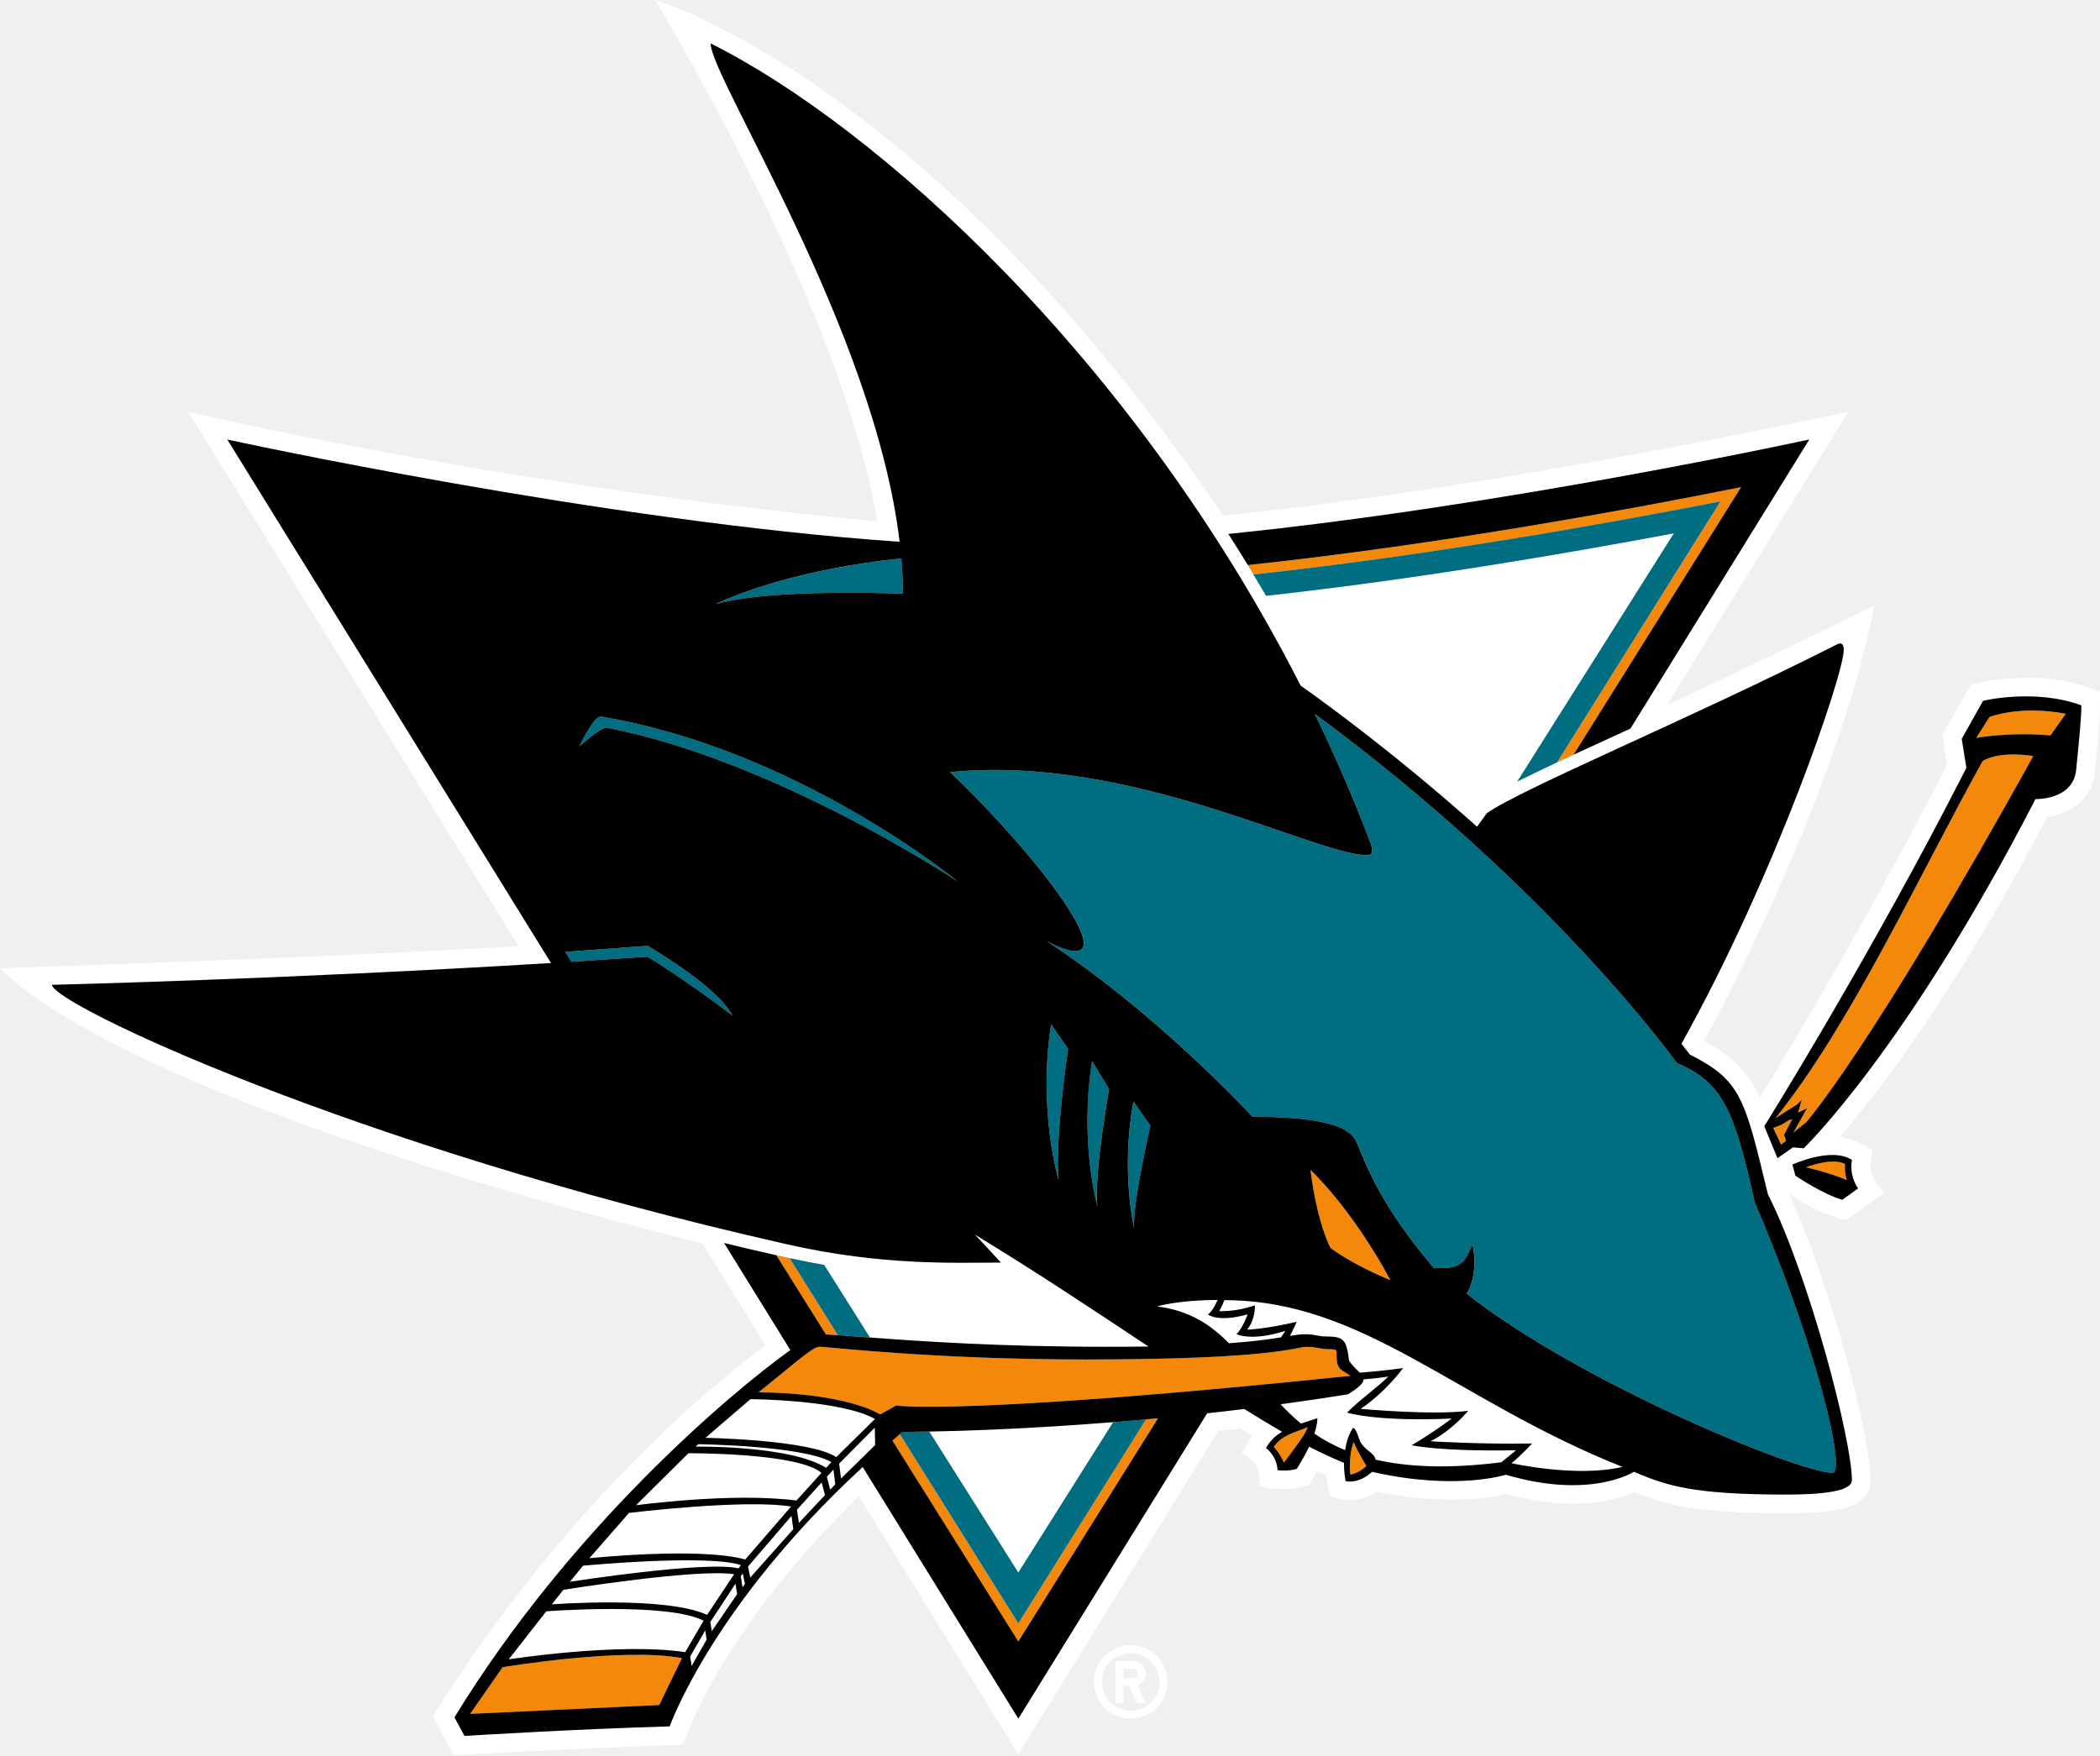
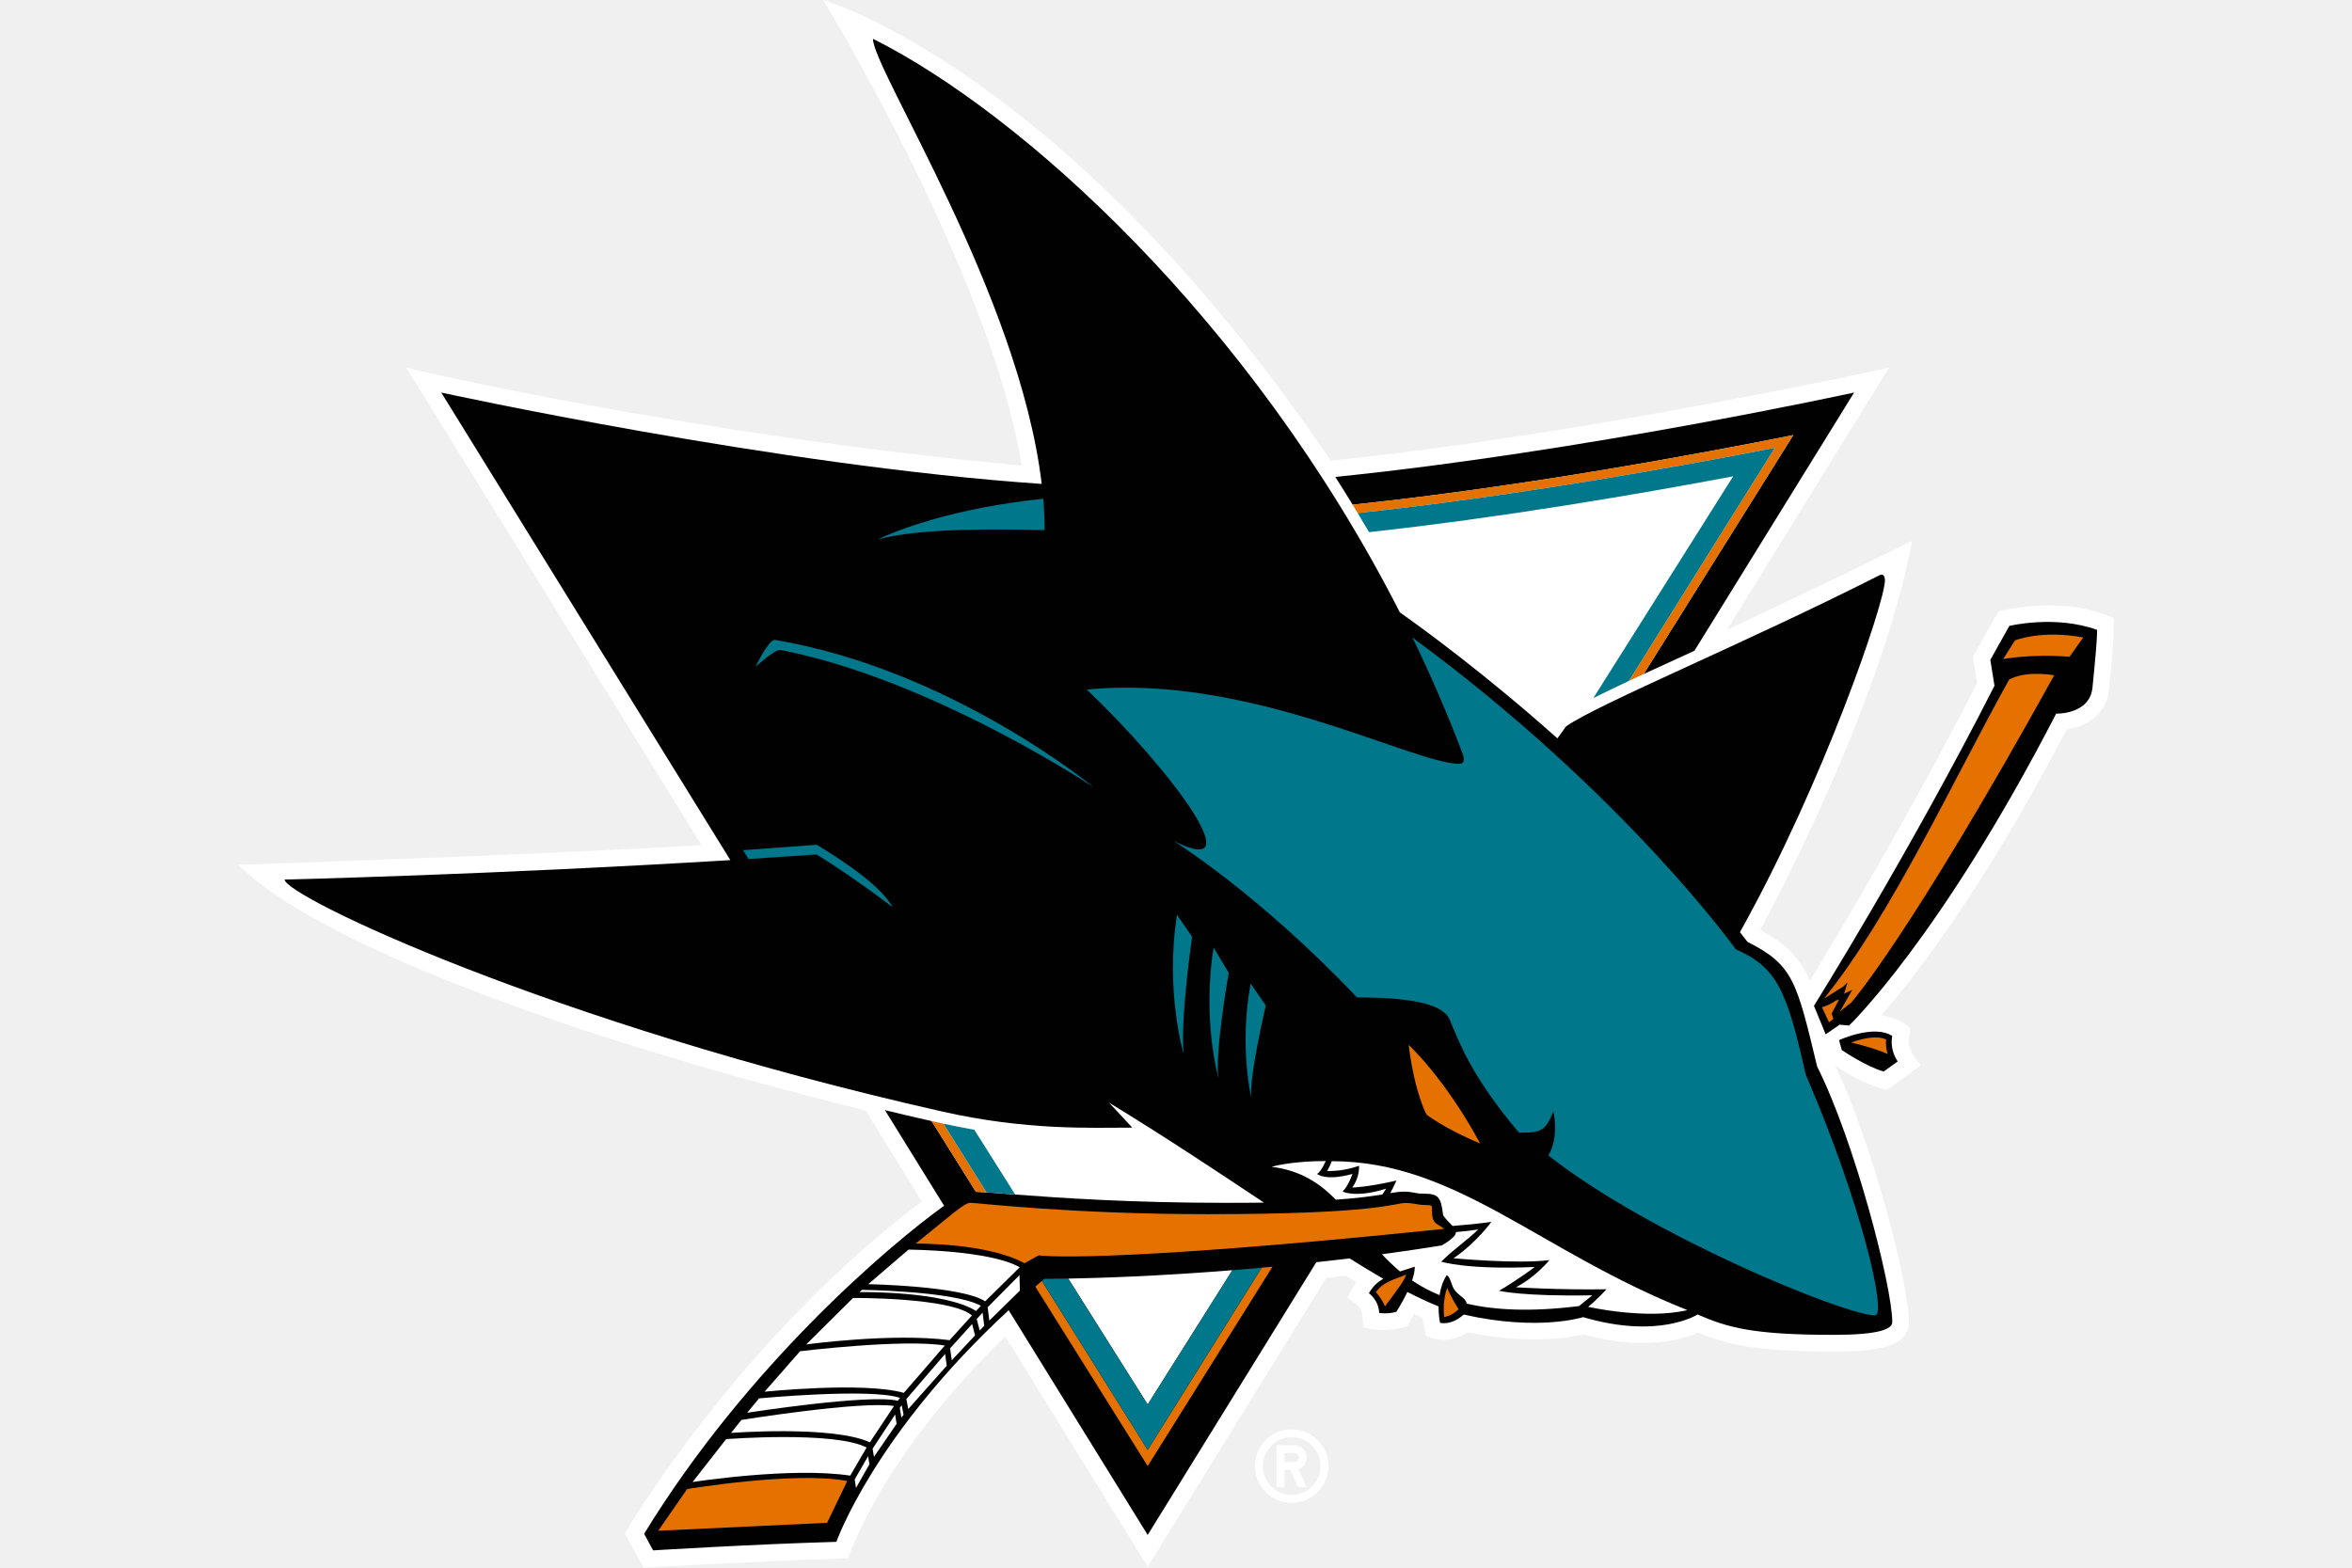
- <svg xmlns="http://www.w3.org/2000/svg" version="1.1" id="Layer_1" x="0px" y="0px" viewBox="0 0 45.928 38.398" style="enable-background:new 0 0 45.928 38.398;" xml:space="preserve">
-   <style type="text/css">
- 	.st0{fill:#231F20;}
- 	.st1{fill:#FFFFFF;}
- 	.st2{fill:#E4E5E6;}
- 	.st3{fill:url(#SVGID_1_);}
- 	.st4{fill:url(#SVGID_2_);}
- 	.st5{fill:url(#SVGID_3_);}
- 	.st6{fill:url(#SVGID_4_);}
- 	.st7{fill:url(#SVGID_5_);}
- 	.st8{fill:url(#SVGID_6_);}
- 	.st9{fill:url(#SVGID_7_);}
- 	.st10{fill:url(#SVGID_8_);}
- 	.st11{fill:#E5E6E6;}
- 	.st12{fill:#959CA1;}
- 	.st13{fill:#003E7E;}
- 	.st14{fill:#E4E5E5;}
- 	.st15{fill:#91989D;}
- 	.st16{fill:#C20828;}
- 	.st17{display:none;fill:#231F20;}
- 	.st18{display:none;}
- 	.st19{fill:#AFB4B8;}
- 	.st20{fill:#B29453;}
- 	.st21{fill:#F47829;}
- 	.st22{fill:#EFE3C6;}
- 	.st23{fill:#98012E;}
- 	.st24{fill:#FDB541;}
- 	.st25{fill:#E2001C;}
- 	.st26{display:inline;}
- 	.st27{fill:none;}
- 	.st28{fill:#F5BD47;}
- 	.st29{fill:#CF0A2C;}
- 	.st30{fill:#EB6E1F;}
- 	.st31{fill:#AEB3B8;}
- 	.st32{fill:#F3880B;}
- 	.st33{fill:#006D80;}
- 	.st34{fill:#ABADB0;}
- 	.st35{fill:#00397A;}
- 	.st36{fill:#002751;}
- 	.st37{fill:#FFDE00;}
- 	.st38{fill:#E8A713;}
- 	.st39{fill:#F58426;}
- 	.st40{fill:#E51937;}
- 	.st41{fill:#008752;}
- 	.st42{fill:#19388A;}
- 	.st43{fill:#ABB1B5;}
- 	.st44{fill:#00488C;}
- 	.st45{fill:#7C0027;}
- 	.st46{fill:#00704A;}
- 	.st47{fill:#A7A9AC;}
- 	.st48{fill:#EEE2C4;}
- 	.st49{fill:#EFB006;}
- 	.st50{fill:#004928;}
- 	.st51{fill:#FDBA31;}
- 	.st52{fill:#002D62;}
- 	.st53{fill:#FDB31B;}
- 	.st54{fill:#003F90;}
- 	.st55{fill:#001651;}
- 	.st56{fill:#8D8D8E;}
- 	.st57{fill:#7A2F3E;}
- 	.st58{fill:#555559;}
- 	.st59{fill:#A81E2D;}
- 	.st60{fill:#FDB41F;}
- 	.st61{fill:#B2B7BB;}
- 	.st62{fill:#E41937;}
- 	.st63{fill:#E30526;}
- 	.st64{fill:#D5A00F;}
- 	.st65{fill:#00327C;}
- 	.st66{fill:#D29A00;}
- 	.st67{fill:#E30B2B;}
- 	.st68{fill:#003A7B;}
- 	.st69{fill:#A2A6AA;}
- 	.st70{fill:#CF202D;}
- 	.st71{fill:#E4102F;}
- 	.st72{fill:#0056A8;}
- 	.st73{fill:#004B97;}
- 	.st74{fill:#F26B25;}
- 	.st75{fill:#E5D7A6;}
- 	.st76{display:inline;fill:#FFFFFF;}
- 	.st77{fill:#E20021;}
- </style>
-   <rect id="dark_test" x="-49.827" y="-364.284" class="st17" width="83.833" height="551" />
-   <rect x="-9.203" y="-3.473" class="st18" width="64.7" height="45.07" />
-   <g id="Sharks_On_Dark">
-     <g>
-       <path class="st1" d="M43.102,14.975l-0.623,1.11l0.104,0.645c-1.651,3.233-3.451,6.233-4.096,7.288    c-0.25-0.567-0.579-0.901-1.217-1.243c0,0,2.929-5.314,3.72-9.529c-2.215,1.097-4.535,2.182-4.535,2.182l3.97-6.421    c0,0-7.633,1.67-13.671,2.272C20.244,1.691,14.325,0,14.325,0s4.1,6.712,4.86,11.405c-8.3-0.779-15.07-2.397-15.07-2.397    L11.342,20.7C7.114,20.95,0,21.181,0,21.181c1.812,1.814,7.646,4.112,15.361,6.019l1.379,2.228c-4.538,3.42-7.273,8.13-7.273,8.13    l0.458,0.84c0,0,2.253-0.135,5.015-0.233c0,0,0.751-2.428,3.843-5.432l3.489,5.642l4.374-7.074l0.476-0.055l0.265,0.159    c-0.072,0.072-0.121,0.212-0.225,0.378c0.362,0.247,0.373,0.288,0.39,0.727c0,0,0.484,0.17,1.081-0.026l0.165-0.3l0.203,0.092    c0.027,0.212,0.085,0.443,0.085,0.443c0.556,0.262,1.027-0.086,1.027-0.086c1.485,0.305,2.491,0.131,2.824,0.05    c1.469,0.405,2.421,0.131,2.814-0.04c0.677,0.28,1.375,0.461,3.315,0.461c0.894,0,1.848-0.055,1.848-0.722    c0-0.937-0.896-4.375-1.803-6.278c0,0,0.667,0.469,1.265,0.589l0.83-0.601c-0.377-0.443-0.306-0.573-0.254-0.917    c-0.297-0.251-0.711-0.309-0.711-0.309c0.811-0.932,2.508-3.106,4.535-6.998c0.426-0.065,0.972-0.315,1.039-0.987    c0.071-0.731,0.115-1.046,0.115-1.741C44.645,14.553,43.102,14.975,43.102,14.975z M39.57,9.615l-3.911,6.324    c-0.42,0.192-0.843,0.385-1.244,0.571c-0.122,0.058-0.242,0.113-0.359,0.168c-0.319,0.15-0.613,0.292-0.873,0.421l3.426-5.431    c-2.408,0.454-5.702,1.014-8.918,1.368c-0.092-0.157-0.184-0.313-0.277-0.467c-0.041-0.069-0.082-0.138-0.123-0.205    c-0.141-0.23-0.283-0.456-0.426-0.681C32.919,11.068,39.57,9.615,39.57,9.615z M40.503,32.382c0,0.182-0.357,0.313-1.438,0.313    c-1.993,0-2.601-0.183-3.329-0.499c0,0-0.945,0.615-2.801,0.065c0,0-1.095,0.354-2.924-0.063c-0.317,0.282-0.58,0.202-0.58,0.202    s-0.039-0.171-0.038-0.401c-0.239-0.095-0.493-0.215-0.763-0.354c-0.127,0.266-0.272,0.487-0.272,0.487    c-0.215,0.06-0.418,0.027-0.418,0.027c-0.017-0.321-0.254-0.484-0.254-0.484c0.092-0.162,0.21-0.27,0.353-0.355    c-0.264-0.151-0.54-0.319-0.826-0.499c-0.276,0.033-0.546,0.065-0.813,0.094l-4.129,6.68l-3.404-5.504    c-3.299,3.043-4.221,5.673-4.221,5.673c-2.055,0.058-4.488,0.209-4.488,0.209l-0.22-0.406c2.516-4.112,5.992-7.062,7.346-8.035    l-1.449-2.343c0.288,0.071,0.705,0.172,1.143,0.269c0.098,0.022,0.194,0.043,0.291,0.064c0.264,0.056,0.522,0.108,0.755,0.148    l1.001,1.587c1.102,0.083,2.844,0.203,5.15,0.203c0.342,0,0.655-0.001,0.942-0.005c-1.141-0.759-2.409-1.604-3.798-2.451    c0.189,0.199,0.379,0.405,0.57,0.614c-1.02,0-2.58,0.075-4.678-0.4c-9.584-2.168-16.076-5.272-16.076-5.676    c0,0,5.101-0.12,10.915-0.477L4.971,9.615c0,0,8.221,1.796,14.704,2.238C19.126,7.217,15.542,1.701,15.542,0.95    c3.621,1.81,9.241,6.862,12.904,14.049c0.585,0.411,2.096,1.515,3.858,3.085l0.213-0.295c0.797-0.556,4.394-2.038,7.671-3.699    c0.078-0.04,0.136-0.002,0.136,0.126c0,0.526-1.491,4.927-3.55,8.616l0.184,0.237c1.119,0.565,1.2,0.949,1.706,3.053    C39.583,27.954,40.503,31.513,40.503,32.382z M40.502,25.373c-0.063,0.371,0.135,0.624,0.135,0.624l-0.344,0.248    c-0.43-0.12-1.026-0.527-1.026-0.527L39.2,25.476C39.2,25.476,40.053,25.083,40.502,25.373z M45.52,15.428    c0,0.27-0.046,0.738-0.114,1.413c-0.066,0.664-0.889,0.638-0.889,0.638c-2.84,5.507-5.07,7.639-5.07,7.639l-0.234-0.02    l-0.339,0.236l-0.288-0.699c0,0,2.328-3.725,4.42-7.839l-0.102-0.636l0.467-0.831C43.371,15.331,44.497,15.056,45.52,15.428z" />
-       <path class="st1" d="M22.271,34.401l2.074-3.29c-1.827,0.147-3.266,0.192-4.021,0.206L22.271,34.401z" />
-       <path class="st1" d="M28.111,29.114c-0.747,0.239-1.068,0.071-1.068,0.071c0.146-0.146,0.242-0.432,0.242-0.432    c-0.662,0.184-0.867,0.001-0.867,0.001c0.105-0.064,0.212-0.316,0.212-0.316c-0.857,0-1.327,0.141-1.327,0.141    c0.712,0.089,1.179,0.402,1.574,0.806c0.56-0.04,0.901-0.09,1.141-0.129L28.111,29.114z" />
-       <path class="st1" d="M30.875,31.616c0.506-0.299,0.875-0.583,0.875-0.583c-1.664,0.073-2.29-0.13-2.29-0.13    c0.298-0.297,0.669-0.553,0.904-0.789c-0.179,0.028-0.364,0.048-0.543,0.063c-0.003,0.081-0.092,0.173-0.344,0.327    c-0.499,0.078-0.989,0.152-1.47,0.217c0.136,0.145,0.282,0.287,0.444,0.421c0.112-0.036,0.233-0.073,0.361-0.116    c0,0.101-0.027,0.219-0.067,0.337c0.198,0.134,0.42,0.257,0.673,0.36c0.025-0.163,0.075-0.333,0.172-0.487    c0.086,0.024,0.132,0.27,0.178,0.337c0.124,0.18,0.284,0.21,0.316,0.359c0.698,0.161,1.582,0.205,2.75,0.058l0.323-0.263    C31.449,31.757,30.875,31.616,30.875,31.616z" />
-       <path class="st1" d="M26.665,28.681c0,0,0.362,0.022,0.78-0.127c0,0,0.023,0.282-0.167,0.532c0,0,0.355-0.003,1.083-0.171    c0,0-0.063,0.146-0.15,0.308c0.132-0.022,0.23-0.036,0.336-0.036c0.235,0,0.262,0.049,0.467,0.049c0.387,0,0.435,0.08,0.492,0.532    c0.079,0.115,0.168,0.193,0.233,0.26c0.286-0.022,0.616-0.053,0.948-0.101c0,0-0.369,0.513-0.927,0.892    c0,0,1.547,0.145,2.35,0.044c0,0-0.345,0.423-0.823,0.665c0,0,1.07,0.068,2.22,0.049c0,0-0.226,0.25-0.45,0.431    c0,0,1.419,0.32,2.43,0.08c-3.648-1.451-5.656-3.648-8.709-3.648C26.732,28.57,26.665,28.681,26.665,28.681z" />
-       <path class="st1" d="M11.947,35.249L11.126,36.3c0,0,2.413-0.376,3.859-0.157l0.402-0.689    C14.598,35.046,11.947,35.249,11.947,35.249z" />
-       <path class="st1" d="M12.322,34.778l-0.254,0.319c0,0,2.491-0.189,3.399,0.231l0.591-0.889    C15.252,34.308,12.322,34.778,12.322,34.778z" />
-       <path class="st1" d="M12.752,34.251l-0.289,0.352c0,0,2.983-0.465,3.688-0.293l0.053-0.072    C15.465,33.994,12.752,34.251,12.752,34.251z" />
-       <path class="st1" d="M13.757,33.096l-0.868,0.992c0,0,2.416-0.251,3.41,0.028l1.002-1.159    C16.284,32.789,13.757,33.096,13.757,33.096z" />
-       <path class="st1" d="M15.055,31.791l-1.147,1.138c0,0,2.115-0.287,3.51-0.104l0.548-0.606    C17.445,31.774,15.055,31.791,15.055,31.791z" />
-       <path class="st1" d="M15.273,31.593l-0.06,0.054c0,0,2.063-0.034,2.855,0.463l0.117-0.125    C17.546,31.621,15.273,31.593,15.273,31.593z" />
-       <path class="st1" d="M16.413,30.607l-0.985,0.846c0,0,2.297,0.042,2.861,0.421l0.847-0.834    C18.393,30.617,16.413,30.607,16.413,30.607z" />
-       <polygon class="st1" points="15.095,36.236 15.126,36.444 15.455,35.866 15.423,35.666   " />
-       <polygon class="st1" points="15.535,35.483 15.567,35.683 16.121,34.874 16.084,34.646   " />
-       <polygon class="st1" points="16.201,34.483 16.239,34.722 16.292,34.653 16.246,34.419   " />
-       <polygon class="st1" points="16.359,34.269 16.408,34.511 17.35,33.452 17.31,33.163   " />
-       <polygon class="st1" points="17.432,33.025 17.472,33.316 18.042,32.708 17.971,32.429   " />
-       <polygon class="st1" points="18.084,32.306 18.156,32.588 18.267,32.473 18.227,32.15   " />
-       <polygon class="st1" points="18.352,32.019 18.393,32.346 19.14,31.611 19.131,31.232   " />
-       <path class="st1" d="M25.532,36.793c0-0.444-0.36-0.804-0.803-0.804c-0.444,0-0.804,0.36-0.804,0.804    c0,0.444,0.36,0.803,0.804,0.803C25.172,37.596,25.532,37.238,25.532,36.793z M24.097,36.793c0-0.349,0.283-0.632,0.632-0.632    c0.347,0,0.631,0.282,0.631,0.632c0,0.349-0.283,0.631-0.631,0.631C24.38,37.424,24.097,37.142,24.097,36.793z" />
-       <path class="st1" d="M25.059,37.253l-0.182-0.389c0.106-0.038,0.182-0.139,0.182-0.256c0-0.151-0.122-0.273-0.273-0.273h-0.387    v0.919h0.172V36.88h0.124l0.173,0.373H25.059z M24.786,36.707h-0.215v-0.201h0.215c0.056,0,0.101,0.046,0.101,0.101    C24.887,36.663,24.843,36.707,24.786,36.707z" />
-     </g>
-     <g>
-       <path class="st32" d="M19.679,31.374c-0.056,0.047-0.107,0.094-0.162,0.141l2.753,4.394l3.056-4.884    c-0.09,0.009-0.176,0.017-0.265,0.026l-2.791,4.462L19.679,31.374z" />
-       <path class="st32" d="M37.628,10.969l-3.572,5.709c0.117-0.055,0.238-0.11,0.359-0.168l3.664-5.852    c-2.295,0.46-6.633,1.265-10.789,1.704c0.041,0.068,0.082,0.137,0.123,0.205C31.326,12.146,35.369,11.411,37.628,10.969z" />
-       <path class="st32" d="M18.324,29.207l-1.054-1.684c-0.097-0.021-0.193-0.041-0.291-0.064l1.084,1.732    C18.14,29.195,18.226,29.2,18.324,29.207z" />
-       <path class="st32" d="M28.08,31.997c0.282-0.381,0.473-0.624,0.52-0.776c-0.249,0.107-0.569,0.168-0.742,0.432    C27.858,31.652,27.986,31.776,28.08,31.997z" />
-       <path class="st32" d="M29.532,32.258c0,0,0.187-0.024,0.353-0.189c0,0-0.177-0.27-0.279-0.522    C29.48,31.863,29.532,32.258,29.532,32.258z" />
-       <path class="st32" d="M28.661,25.594c0.151,1.198,0.438,1.706,0.438,1.706s0.452,0.354,1.311,0.705    C29.542,26.399,28.661,25.594,28.661,25.594z" />
-       <path class="st32" d="M19.253,30.941l0.346-0.194c0,0,1.422,0.229,9.937-0.649c-0.204-0.148-0.304-0.118-0.304-0.457    c0-0.108,0.018-0.126-0.166-0.126c-0.187,0-0.265-0.05-0.484-0.05c-0.275,0-0.68,0.275-4.853,0.275    c-3.322,0-5.646-0.279-5.799-0.279c-0.153,0-0.452,0.284-1.341,0.999C16.589,30.46,18.338,30.437,19.253,30.941z" />
-       <path class="st32" d="M14.914,36.275c-1.28-0.244-3.922,0.198-3.922,0.198l-0.71,1.021l4.136-0.194L14.914,36.275z" />
-       <path class="st32" d="M43.362,16.65c-1.382,2.484-2.887,5.775-4.532,7.811l0.475-0.299l0.103-0.101l-0.084,0.279l0.199-0.096    l-0.301,0.533l0.281-0.226c0,0,1.408-1.583,4.968-8.012C43.678,16.419,43.362,16.65,43.362,16.65z" />
-       <path class="st32" d="M43.508,15.686l-0.288,0.456c0,0,0.696-0.132,1.624-0.055l0.335-0.473    C44.158,15.422,43.508,15.686,43.508,15.686z" />
-       <path class="st32" d="M39.117,24.508c0,0-0.132,0.107-0.335,0.164l0.174,0.368l0.107-0.083l-0.043-0.132l0.18-0.341L39.117,24.508    z" />
-       <path class="st32" d="M40.353,25.462c-0.29-0.151-0.854,0.072-0.854,0.072s0.572,0.134,0.896,0.281    C40.394,25.816,40.337,25.684,40.353,25.462z" />
-     </g>
-     <g>
-       <path class="st33" d="M20.324,31.317c-0.377,0.006-0.586,0.006-0.586,0.006c-0.02,0.017-0.037,0.035-0.058,0.051l2.591,4.139    l2.791-4.462c-0.244,0.021-0.483,0.043-0.717,0.06l-2.074,3.29L20.324,31.317z" />
-       <path class="st33" d="M18.324,29.207c0.193,0.013,0.429,0.03,0.702,0.051l-1.001-1.587c-0.233-0.04-0.491-0.093-0.755-0.148    L18.324,29.207z" />
-       <path class="st33" d="M36.608,11.667l-3.426,5.431c0.259-0.129,0.554-0.271,0.873-0.421l3.572-5.709    c-2.259,0.442-6.302,1.177-10.215,1.599c0.093,0.154,0.185,0.31,0.277,0.467C30.907,12.68,34.201,12.12,36.608,11.667z" />
-       <path class="st33" d="M19.747,12.985c0-0.253-0.011-0.509-0.034-0.769c-2.227,0.236-3.555,0.762-4.065,1.001    C16.43,12.998,17.816,12.932,19.747,12.985z" />
-       <path class="st33" d="M36.673,23.254c0,0-2.709-3.804-7.918-7.637c0.442,0.914,0.854,1.859,1.224,2.836    c0.053,0.137,0.045,0.257-0.071,0.257c-1.142,0-5.171-2.216-9.126-1.819c2.054,1.957,4.099,4.704,2.117,3.702    c0,0,2.067,1.277,4.498,3.837c1.81,0,2.17,0.306,2.277,0.559c0.205,0.489,0.505,1.356,1.69,2.754c0.544,0,0.644-0.036,0.843-0.524    c0,0,0.148,0.624-0.126,1.082c2.471,1.951,7.268,3.917,8,3.917c0.296,0-0.312-2.684-1.7-5.912    C37.927,24.262,37.676,23.689,36.673,23.254z" />
-       <path class="st33" d="M14.16,20.929c0,0,0.707,0.416,1.866,1.291c-0.284-0.493-1.036-1.029-1.858-1.529l-1.805,0.132l0.133,0.216    C13.047,21.004,13.603,20.967,14.16,20.929z" />
-       <path class="st33" d="M24.79,24.091c-0.284,1.545,0.016,2.784,0.016,2.784c-0.049-0.516,0.356-2.247,0.356-2.247L24.79,24.091z" />
-       <path class="st33" d="M23.884,23.209c-0.285,1.772,0.116,3.186,0.116,3.186c-0.086-0.651,0.255-2.569,0.255-2.569L23.884,23.209z" />
-       <path class="st33" d="M22.988,22.407c-0.294,1.894,0.164,3.407,0.164,3.407c-0.087-0.861,0.207-2.87,0.207-2.87L22.988,22.407z" />
-       <path class="st33" d="M20.945,19.281c0,0-3.485-2.883-7.809-3.609c-0.156,0-0.469,0.656-0.469,0.656s0.458-0.412,0.598-0.412    C16.968,16.631,20.945,19.281,20.945,19.281z" />
-     </g>
-     <g>
-       <path d="M38.079,10.657l-3.664,5.852c0.401-0.186,0.824-0.379,1.244-0.571l3.911-6.324c0,0-6.651,1.453-12.705,2.066    c0.142,0.225,0.285,0.451,0.426,0.681C31.446,11.922,35.784,11.117,38.079,10.657z" />
-       <path d="M21.89,27.62c-0.191-0.209-0.381-0.415-0.57-0.614c1.389,0.847,2.657,1.692,3.798,2.451    c-0.287,0.004-0.6,0.005-0.942,0.005c-2.306,0-4.048-0.12-5.15-0.203c-0.273-0.021-0.509-0.038-0.702-0.051    c-0.098-0.007-0.183-0.012-0.261-0.016l-1.084-1.732c-0.438-0.097-0.855-0.198-1.143-0.269l1.449,2.343    c-1.355,0.973-4.83,3.923-7.346,8.035l0.22,0.406c0,0,2.433-0.151,4.488-0.209c0,0,0.921-2.63,4.221-5.673l3.404,5.504l4.129-6.68    c0.267-0.029,0.538-0.06,0.813-0.094c0.286,0.179,0.562,0.347,0.826,0.499c-0.142,0.084-0.261,0.192-0.353,0.355    c0,0,0.237,0.163,0.254,0.484c0,0,0.203,0.033,0.418-0.027c0,0,0.145-0.221,0.272-0.487c0.27,0.139,0.524,0.258,0.763,0.354    C29.391,32.229,29.43,32.4,29.43,32.4s0.263,0.08,0.58-0.202c1.83,0.417,2.924,0.063,2.924,0.063    c1.857,0.55,2.801-0.065,2.801-0.065c0.729,0.316,1.336,0.499,3.329,0.499c1.081,0,1.438-0.131,1.438-0.313    c0-0.869-0.92-4.428-1.838-6.259c-0.507-2.104-0.587-2.488-1.706-3.053l-0.184-0.237c2.059-3.688,3.55-8.089,3.55-8.616    c0-0.128-0.057-0.166-0.136-0.126c-3.277,1.661-6.874,3.143-7.671,3.699l-0.213,0.295c-1.763-1.571-3.273-2.674-3.858-3.085    C24.783,7.812,19.163,2.76,15.542,0.95c0,0.751,3.584,6.267,4.133,10.902C13.192,11.411,4.971,9.615,4.971,9.615l7.08,11.452    c-5.814,0.356-10.915,0.477-10.915,0.477c0,0.404,6.492,3.509,16.076,5.676C19.31,27.695,20.87,27.62,21.89,27.62z M13.265,15.917    c-0.139,0-0.598,0.412-0.598,0.412s0.313-0.656,0.469-0.656c4.324,0.726,7.809,3.609,7.809,3.609S16.968,16.631,13.265,15.917z     M23.152,25.814c0,0-0.458-1.512-0.164-3.407l0.371,0.537C23.358,22.944,23.064,24.953,23.152,25.814z M24.001,26.396    c0,0-0.401-1.414-0.116-3.186l0.371,0.617C24.255,23.826,23.915,25.744,24.001,26.396z M24.805,26.875c0,0-0.3-1.24-0.016-2.784    l0.372,0.537C25.161,24.628,24.756,26.359,24.805,26.875z M25.303,28.579c0,0,0.47-0.141,1.327-0.141c0,0-0.107,0.253-0.212,0.316    c0,0,0.205,0.183,0.867-0.001c0,0-0.095,0.286-0.242,0.432c0,0,0.321,0.168,1.068-0.071l-0.093,0.142    c-0.24,0.039-0.581,0.089-1.141,0.129C26.482,28.981,26.015,28.668,25.303,28.579z M14.418,37.299l-4.136,0.194l0.71-1.021    c0,0,2.642-0.442,3.922-0.198L14.418,37.299z M11.126,36.3l0.821-1.051c0,0,2.651-0.204,3.441,0.205l-0.402,0.689    C13.539,35.924,11.126,36.3,11.126,36.3z M15.126,36.444l-0.031-0.208l0.328-0.569l0.033,0.199L15.126,36.444z M12.067,35.097    l0.254-0.319c0,0,2.931-0.47,3.735-0.34l-0.591,0.889C14.558,34.908,12.067,35.097,12.067,35.097z M15.567,35.683l-0.032-0.2    l0.55-0.838l0.037,0.228L15.567,35.683z M12.463,34.603l0.289-0.352c0,0,2.713-0.257,3.452-0.013l-0.053,0.072    C15.446,34.138,12.463,34.603,12.463,34.603z M16.239,34.722l-0.038-0.239l0.045-0.064l0.046,0.234L16.239,34.722z M12.889,34.088    l0.868-0.992c0,0,2.527-0.307,3.544-0.139l-1.002,1.159C15.304,33.837,12.889,34.088,12.889,34.088z M16.408,34.511l-0.048-0.242    l0.95-1.106l0.04,0.289L16.408,34.511z M13.909,32.929l1.147-1.138c0,0,2.39-0.016,2.911,0.429l-0.548,0.606    C16.024,32.642,13.909,32.929,13.909,32.929z M17.472,33.316l-0.041-0.291l0.539-0.596l0.072,0.278L17.472,33.316z M15.212,31.647    l0.06-0.054c0,0,2.273,0.028,2.912,0.392l-0.117,0.125C17.275,31.613,15.212,31.647,15.212,31.647z M18.156,32.588l-0.072-0.282    l0.144-0.157l0.04,0.323L18.156,32.588z M15.428,31.454l0.985-0.846c0,0,1.979,0.01,2.723,0.434l-0.847,0.834    C17.725,31.495,15.428,31.454,15.428,31.454z M18.393,32.346l-0.041-0.327l0.779-0.787l0.009,0.38L18.393,32.346z M22.271,35.909    l-2.753-4.394c0.055-0.047,0.106-0.094,0.162-0.141c0.021-0.017,0.038-0.034,0.058-0.051c0,0,0.21,0,0.586-0.006    c0.755-0.014,2.195-0.059,4.021-0.206c0.233-0.017,0.472-0.038,0.717-0.06c0.089-0.009,0.176-0.017,0.265-0.026L22.271,35.909z     M19.599,30.747l-0.346,0.194c-0.915-0.504-2.664-0.481-2.664-0.481c0.889-0.715,1.187-0.999,1.341-0.999    c0.154,0,2.478,0.279,5.799,0.279c4.172,0,4.578-0.275,4.853-0.275c0.219,0,0.297,0.05,0.484,0.05    c0.184,0,0.166,0.018,0.166,0.126c0,0.339,0.1,0.31,0.304,0.457C21.021,30.977,19.599,30.747,19.599,30.747z M28.08,31.997    c-0.095-0.221-0.222-0.344-0.222-0.344c0.173-0.264,0.493-0.325,0.742-0.432C28.553,31.373,28.363,31.616,28.08,31.997z     M29.532,32.258c0,0-0.051-0.395,0.074-0.711c0.102,0.251,0.279,0.522,0.279,0.522C29.718,32.234,29.532,32.258,29.532,32.258z     M32.834,31.989c-1.168,0.147-2.052,0.103-2.75-0.058c-0.031-0.149-0.191-0.178-0.316-0.359c-0.047-0.068-0.092-0.314-0.178-0.337    c-0.098,0.154-0.148,0.324-0.172,0.487c-0.253-0.103-0.475-0.225-0.673-0.36c0.04-0.118,0.067-0.235,0.067-0.337    c-0.128,0.043-0.249,0.08-0.361,0.116c-0.162-0.134-0.308-0.276-0.444-0.421c0.481-0.065,0.972-0.139,1.47-0.217    c0.252-0.154,0.341-0.246,0.344-0.327c0.179-0.015,0.363-0.035,0.543-0.063c-0.235,0.235-0.606,0.491-0.904,0.789    c0,0,0.626,0.203,2.29,0.13c0,0-0.369,0.285-0.875,0.583c0,0,0.575,0.141,2.283,0.111L32.834,31.989z M33.056,32.009    c0.224-0.181,0.45-0.431,0.45-0.431c-1.15,0.02-2.22-0.049-2.22-0.049c0.478-0.243,0.823-0.665,0.823-0.665    c-0.803,0.1-2.35-0.044-2.35-0.044c0.558-0.379,0.927-0.892,0.927-0.892c-0.332,0.047-0.662,0.078-0.948,0.101    c-0.065-0.067-0.154-0.145-0.233-0.26c-0.058-0.451-0.105-0.532-0.492-0.532c-0.206,0-0.233-0.049-0.467-0.049    c-0.106,0-0.204,0.014-0.336,0.036c0.088-0.162,0.15-0.308,0.15-0.308c-0.728,0.168-1.083,0.171-1.083,0.171    c0.19-0.251,0.167-0.532,0.167-0.532c-0.418,0.149-0.78,0.127-0.78,0.127s0.067-0.111,0.112-0.24c3.053,0,5.061,2.196,8.709,3.648    C34.476,32.329,33.056,32.009,33.056,32.009z M28.661,25.594c0,0,0.881,0.805,1.749,2.411c-0.859-0.351-1.311-0.705-1.311-0.705    S28.812,26.792,28.661,25.594z M29.907,18.709c0.116,0,0.124-0.12,0.071-0.257c-0.37-0.977-0.782-1.923-1.224-2.836    c5.209,3.833,7.918,7.637,7.918,7.637c1.003,0.435,1.254,1.008,1.707,3.053c1.389,3.228,1.997,5.912,1.7,5.912    c-0.732,0-5.529-1.966-8-3.917c0.274-0.458,0.126-1.082,0.126-1.082c-0.199,0.489-0.299,0.524-0.843,0.524    c-1.185-1.398-1.485-2.266-1.69-2.754c-0.107-0.253-0.467-0.559-2.277-0.559c-2.431-2.56-4.498-3.837-4.498-3.837    c1.981,1.001-0.063-1.745-2.117-3.702C24.737,16.494,28.766,18.709,29.907,18.709z M19.747,12.985    c-1.931-0.053-3.317,0.013-4.099,0.231c0.51-0.239,1.838-0.765,4.065-1.001C19.735,12.476,19.747,12.732,19.747,12.985z     M14.16,20.929c-0.557,0.038-1.114,0.075-1.664,0.11l-0.133-0.216l1.805-0.132c0.823,0.5,1.574,1.036,1.858,1.529    C14.867,21.345,14.16,20.929,14.16,20.929z" />
-       <path d="M39.2,25.476l0.067,0.243c0,0,0.596,0.407,1.026,0.527l0.344-0.248c0,0-0.198-0.253-0.135-0.624    C40.053,25.083,39.2,25.476,39.2,25.476z M39.498,25.535c0,0,0.564-0.223,0.854-0.072c-0.016,0.222,0.041,0.353,0.041,0.353    C40.07,25.669,39.498,25.535,39.498,25.535z" />
-       <path d="M43.371,15.331l-0.467,0.831l0.102,0.636c-2.092,4.114-4.42,7.839-4.42,7.839l0.288,0.699l0.339-0.236l0.234,0.02    c0,0,2.23-2.133,5.07-7.639c0,0,0.823,0.026,0.889-0.638c0.068-0.675,0.114-1.143,0.114-1.413    C44.497,15.056,43.371,15.331,43.371,15.331z M39.062,24.957l-0.107,0.083l-0.174-0.368c0.204-0.057,0.335-0.164,0.335-0.164    l0.082-0.024l-0.18,0.341L39.062,24.957z M39.502,24.551l-0.281,0.226l0.301-0.533l-0.199,0.096l0.084-0.279l-0.103,0.101    l-0.475,0.299c1.645-2.036,3.15-5.327,4.532-7.811c0,0,0.316-0.231,1.108-0.111C40.91,22.969,39.502,24.551,39.502,24.551z     M45.18,15.614l-0.335,0.473c-0.928-0.077-1.624,0.055-1.624,0.055l0.288-0.456C43.508,15.686,44.158,15.422,45.18,15.614z" />
-     </g>
+ <svg xmlns="http://www.w3.org/2000/svg" viewBox="0 0 960 640">
+   <path d="M527.221 583.52c-8.281 0-15.005 6.714-15.005 15.002 0 8.277 6.724 15 15.005 15s14.995-6.723 14.995-15c0-8.288-6.713-15.001-14.995-15.001Zm0 26.784c-6.517 0-11.782-5.27-11.782-11.782s5.265-11.775 11.783-11.775c6.51 0 11.78 5.265 11.78 11.775s-5.27 11.782-11.78 11.782Zm6.164-15.26a5.085 5.085 0 0 0-5.09-5.082h-7.228v17.123h3.213v-6.954h2.306l3.246 6.954h3.553l-3.389-7.251a5.095 5.095 0 0 0 3.39-4.79Zm-5.09 1.872h-4.015v-3.747h4.015c1.032 0 1.877.84 1.877 1.876a1.878 1.878 0 0 1-1.877 1.871Z" fill="#fff" />
+   <path d="m731.938 177.633-61.063 97.544c6.675-3.1 13.715-6.312 20.736-9.512l65.165-105.41S645.923 184.469 545.02 194.7c2.402 3.742 4.75 7.51 7.078 11.33 69.285-7.313 141.575-20.735 179.84-28.398Z" fill="none" />
+   <path d="m713.266 384.516-3.086-3.953c34.329-61.473 59.18-134.832 59.18-143.61 0-2.128-.983-2.759-2.262-2.096-54.616 27.69-114.595 52.392-127.861 61.659l-3.557 4.914c-29.368-26.167-54.562-44.568-64.31-51.425-61.056-119.8-154.723-204.007-215.066-234.17 0 12.51 59.727 104.456 68.879 181.717-108.04-7.363-245.079-37.297-245.079-37.297L298.096 351.13c-96.9 5.938-181.91 7.945-181.91 7.945 0 6.736 108.209 58.478 267.967 94.61 34.936 7.919 60.96 6.664 77.975 6.664a654.301 654.301 0 0 0-9.52-10.236c23.16 14.121 44.28 28.2 63.298 40.852-4.772.064-9.972.085-15.703.085-38.414 0-67.453-2.003-85.837-3.386-4.555-.349-8.479-.641-11.693-.87-1.633-.1-3.07-.178-4.345-.25l-18.073-28.868c-7.29-1.61-14.257-3.307-19.065-4.483l24.15 39.047c-22.556 16.224-80.48 65.394-122.436 133.93l3.668 6.765s40.537-2.516 74.806-3.485c0 0 15.368-43.838 70.326-94.562l56.74 91.746 68.829-111.341c4.458-.478 8.952-1.005 13.568-1.561 4.765 2.986 9.363 5.788 13.743 8.311-2.352 1.405-4.33 3.208-5.852 5.91 0 0 3.963 2.715 4.22 8.061 0 0 3.403.55 6.957-.456 0 0 2.423-3.678 4.523-8.119 4.512 2.303 8.756 4.306 12.734 5.895-.036 3.842.61 6.686.61 6.686s4.394 1.34 9.672-3.364c30.509 6.95 48.739 1.055 48.739 1.055 30.964 9.167 46.707-1.084 46.707-1.084 12.128 5.275 22.268 8.319 55.482 8.319 18.023 0 23.975-2.188 23.975-5.225 0-14.484-15.336-73.805-30.655-104.313-8.432-35.069-9.808-41.473-28.43-50.893Z" fill="none" />
+   <path d="m820.149 255.522-7.77 13.85 1.693 10.596c-34.867 68.583-73.687 130.654-73.687 130.654l4.794 11.644 5.677-3.938 3.878.339s37.166-35.545 84.518-127.326c0 0 13.7.46 14.823-10.65 1.108-11.234 1.882-19.042 1.882-23.54-17.054-6.198-35.808-1.629-35.808-1.629ZM750.635 424.622l1.101 4.044s9.937 6.779 17.115 8.781l5.734-4.134s-3.3-4.22-2.263-10.405c-7.46-4.837-21.687 1.714-21.687 1.714Z" fill="none" />
+   <path d="m815.661 249.602-10.396 18.508 1.714 10.753c-27.51 53.878-57.513 103.881-68.259 121.477-4.166-9.445-9.658-15.026-20.286-20.71 0 0 48.817-88.575 62.018-158.822-36.924 18.287-75.6 36.374-75.6 36.374l66.155-107.024s-127.212 27.828-227.85 37.867C434.667 28.192 336.024 0 336.024 0s68.323 111.876 81.026 190.1c-138.357-12.988-251.188-39.942-251.188-39.942l120.465 194.857c-70.49 4.184-189.084 8.02-189.084 8.02 30.23 30.226 127.469 68.543 256.07 100.315l22.946 37.138c-75.633 57.01-121.224 135.505-121.224 135.505L262.676 640s37.537-2.245 83.58-3.885c0 0 12.532-40.459 64.058-90.534l58.13 94.034 72.899-117.913 7.937-.92 4.405 2.645c-1.205 1.204-2.017 3.528-3.75 6.294 6.049 4.113 6.223 4.797 6.512 12.118 0 0 8.052 2.837 18.002-.428l2.77-4.997 3.389 1.533c.424 3.542 1.408 7.399 1.408 7.399 9.273 4.362 17.122-1.433 17.122-1.433 24.756 5.09 41.503 2.188 47.052.841 24.496 6.743 40.353 2.181 46.925-.67 11.262 4.655 22.93 7.677 55.26 7.677 14.905 0 30.787-.92 30.787-12.039 0-15.61-14.923-72.92-30.06-104.634 0 0 11.113 7.82 21.086 9.816l13.842-10.016c-6.287-7.391-5.093-9.551-4.252-15.277-4.936-4.184-11.847-5.153-11.847-5.153 13.533-15.536 41.803-51.775 75.598-116.638 7.106-1.076 16.21-5.25 17.303-16.441 1.205-12.185 1.925-17.439 1.925-29.018-21.395-9.798-47.096-2.759-47.096-2.759Z" fill="#fff" />
+   <g fill="#010101">
+     <path d="m731.938 177.633-61.063 97.544c6.675-3.1 13.715-6.312 20.736-9.512l65.165-105.41S645.923 184.469 545.02 194.7c2.402 3.742 4.75 7.51 7.078 11.33 69.285-7.313 141.575-20.735 179.839-28.398Z" />
+     <path d="M741.696 435.409c-8.432-35.069-9.808-41.473-28.43-50.893l-3.086-3.953c34.328-61.473 59.18-134.831 59.18-143.61 0-2.128-.983-2.759-2.262-2.095-54.616 27.689-114.596 52.391-127.861 61.658l-3.557 4.915c-29.368-26.168-54.562-44.569-64.31-51.426-61.056-119.799-154.723-204.007-215.066-234.17 0 12.51 59.727 104.456 68.879 181.718-108.041-7.364-245.079-37.298-245.079-37.298L298.096 351.13c-96.9 5.938-181.91 7.945-181.91 7.945 0 6.736 108.208 58.479 267.967 94.61 34.935 7.919 60.96 6.664 77.975 6.664a654.301 654.301 0 0 0-9.52-10.236c23.16 14.121 44.28 28.2 63.298 40.852-4.772.064-9.972.085-15.703.085-38.414 0-67.453-2.003-85.837-3.386-4.555-.349-8.479-.641-11.694-.87-1.632-.099-3.068-.177-4.344-.249l-18.074-28.869c-7.288-1.61-14.256-3.307-19.064-4.483l24.15 39.048c-22.557 16.223-80.48 65.393-122.436 133.93l3.668 6.765s40.537-2.517 74.805-3.486c0 0 15.369-43.838 70.327-94.562l56.74 91.746 68.829-111.341c4.458-.478 8.952-1.005 13.568-1.561 4.765 2.987 9.363 5.788 13.743 8.311-2.352 1.405-4.33 3.208-5.852 5.91 0 0 3.963 2.715 4.22 8.061 0 0 3.403.55 6.957-.456 0 0 2.423-3.678 4.523-8.119 4.512 2.303 8.756 4.306 12.734 5.895-.036 3.842.61 6.687.61 6.687s4.394 1.34 9.672-3.365c30.509 6.95 48.739 1.055 48.739 1.055 30.964 9.167 46.707-1.084 46.707-1.084 12.128 5.275 22.268 8.319 55.481 8.319 18.024 0 23.976-2.188 23.976-5.225 0-14.484-15.336-73.804-30.655-104.313ZM468.443 573.388l-32.432-51.408c12.584-.229 36.552-.977 67.011-3.429l-34.579 54.837Z" />
+     <path d="m750.635 424.622 1.101 4.044s9.937 6.779 17.115 8.781l5.734-4.134s-3.3-4.22-2.263-10.405c-7.46-4.837-21.687 1.714-21.687 1.714ZM820.149 255.522l-7.77 13.85 1.693 10.596c-34.867 68.583-73.687 130.655-73.687 130.655l4.793 11.643 5.678-3.938 3.878.339s37.166-35.544 84.518-127.326c0 0 13.7.46 14.823-10.65 1.108-11.234 1.881-19.042 1.881-23.54-17.053-6.198-35.808-1.629-35.808-1.629Z" />
+   </g>
+   <g fill="#e57200">
+     <path d="M425.254 522.928c-.926.77-1.768 1.554-2.676 2.338l45.865 73.256 50.945-81.397c-1.468.15-2.958.278-4.412.4l-46.533 74.396-43.189-68.993ZM724.425 182.822l-59.562 95.164c1.974-.927 3.97-1.842 6.012-2.808l61.063-97.545c-38.264 7.663-110.553 21.085-179.839 28.398.692 1.14 1.372 2.292 2.064 3.436 65.219-7.029 132.608-19.278 170.262-26.645ZM402.673 486.795l-17.575-28.056c-1.607-.35-3.232-.692-4.843-1.062l18.073 28.869c1.276.071 2.712.15 4.345.25ZM565.293 533.306c4.701-6.344 7.891-10.392 8.647-12.937-4.149 1.803-9.463 2.794-12.357 7.2 0 0 2.114 2.06 3.71 5.737ZM589.457 537.662s3.137-.407 5.881-3.158c0 0-2.912-4.505-4.65-8.696-2.068 5.267-1.23 11.854-1.23 11.854ZM574.966 426.591c2.51 19.973 7.306 28.442 7.306 28.442s7.528 5.894 21.862 11.76c-14.477-26.78-29.168-40.202-29.168-40.202ZM418.162 515.714l5.767-3.229s23.683 3.82 165.604-10.82c-3.38-2.46-5.054-1.975-5.054-7.62 0-1.804.306-2.103-2.788-2.103-3.086 0-4.412-.82-8.065-.82-4.551 0-11.34 4.562-80.88 4.562-55.331 0-94.101-4.647-96.66-4.647-2.527 0-7.51 4.74-22.329 16.658 0 0 29.14-.378 44.405 8.02ZM345.822 604.616c-21.324-4.077-65.361 3.286-65.361 3.286l-11.801 17.015 68.929-3.236 8.233-17.065ZM820.003 277.526c-23.046 41.386-48.115 96.244-75.541 130.178l7.905-4.954 1.732-1.715-1.43 4.655 3.351-1.593-5.04 8.881 4.694-3.767s23.459-26.38 82.783-133.541c-13.194-2-18.455 1.856-18.455 1.856ZM822.426 261.449l-4.808 7.606s11.615-2.217 27.073-.924l5.595-7.883c-17.025-3.212-27.86 1.2-27.86 1.2Z" />
+     <path d="M749.249 408.488s-2.192 1.778-5.6 2.726l2.894 6.13 1.786-1.379-.713-2.206 2.98-5.678-1.348.407ZM769.824 424.394c-4.822-2.509-14.213 1.206-14.213 1.206s9.53 2.231 14.915 4.684c0 0-.955-2.196-.702-5.89Z" />
+   </g>
+   <g fill="#00778b">
+     <path d="M402.673 486.795c3.214.228 7.138.52 11.693.87l-16.687-26.453c-3.885-.67-8.183-1.546-12.581-2.473l17.574 28.056ZM436.01 521.98c-6.304.1-9.768.092-9.768.092-.35.285-.653.578-.988.856l43.19 68.993 46.532-74.396c-4.092.385-8.062.74-11.954 1.026l-34.578 54.837-32.433-51.408ZM707.42 194.459l-57.077 90.523c4.294-2.146 9.223-4.505 14.52-6.996l59.562-95.164c-37.654 7.367-105.043 19.616-170.262 26.645a434.331 434.331 0 0 1 4.63 7.787c53.592-5.905 108.493-15.24 148.628-22.795ZM426.391 216.424c0-4.22-.192-8.486-.573-12.82-37.124 3.928-59.25 12.695-67.75 16.676 13.027-3.631 36.14-4.743 68.323-3.856ZM708.504 387.58s-45.156-63.382-131.991-127.329c7.378 15.261 14.245 31.025 20.425 47.306.877 2.288.746 4.284-1.204 4.284-19.018 0-86.165-36.93-152.125-30.313 34.258 32.622 68.316 78.4 35.291 61.709 0 0 34.483 21.28 74.981 63.957 30.17 0 36.168 5.09 37.943 9.309 3.436 8.144 8.436 22.612 28.188 45.907 9.067 0 10.724-.592 14.046-8.74 0 0 2.47 10.4-2.07 18.028 41.168 32.526 121.106 65.293 133.327 65.293 4.918 0-5.21-44.736-28.363-98.531-7.563-34.075-11.736-43.626-28.448-50.88ZM333.27 348.84s11.775 6.928 31.11 21.52c-4.747-8.216-17.271-17.158-30.982-25.48l-30.088 2.206 2.22 3.593c9.192-.588 18.44-1.212 27.74-1.84ZM510.467 401.538c-4.765 25.745.221 46.41.221 46.41-.816-8.605 5.967-37.46 5.967-37.46l-6.188-8.95ZM495.349 386.84c-4.744 29.542 1.939 53.11 1.939 53.11-1.426-10.857 4.237-42.824 4.237-42.824l-6.176-10.286ZM480.39 373.474c-4.893 31.574 2.734 56.788 2.734 56.788-1.419-14.365 3.453-47.835 3.453-47.835l-6.187-8.953ZM446.357 321.371s-58.062-48.047-130.142-60.147c-2.605 0-7.816 10.956-7.816 10.956s7.631-6.882 9.951-6.882c61.726 11.882 128.007 56.073 128.007 56.073Z" />
+   </g>
+   <g fill="#fff">
+     <path d="M611.865 526.962c8.408-4.982 14.57-9.722 14.57-9.722-27.729 1.211-38.179-2.168-38.179-2.168 4.962-4.954 11.16-9.223 15.084-13.144-2.987.47-6.056.799-9.053 1.055-.036 1.348-1.515 2.88-5.745 5.446a942.53 942.53 0 0 1-24.5 3.614c2.278 2.424 4.708 4.783 7.406 7.021 1.879-.613 3.882-1.219 6.02-1.946 0 1.697-.453 3.657-1.101 5.618 3.293 2.237 7 4.27 11.205 5.994.435-2.716 1.251-5.553 2.898-8.119 1.404.392 2.167 4.498 2.955 5.624 2.056 3.009 4.758 3.5 5.26 5.98 11.626 2.674 26.374 3.415 45.823.97l5.396-4.377c-28.455.514-38.04-1.846-38.04-1.846ZM565.778 485.256c-12.435 3.97-17.778 1.19-17.778 1.19 2.438-2.43 4.014-7.2 4.014-7.2-11.006 3.073-14.42.015-14.42.015 1.746-1.055 3.51-5.275 3.51-5.275-14.285 0-22.09 2.353-22.09 2.353 11.865 1.49 19.638 6.7 26.242 13.436 9.306-.663 15.001-1.497 18.99-2.146l1.532-2.373Z" />
+     <path d="M541.703 478.05s6.027.363 13.008-2.125c0 0 .371 4.676-2.79 8.874 0 0 5.906-.042 18.045-2.85 0 0-1.048 2.423-2.513 5.131 2.195-.363 3.849-.598 5.592-.598 3.903 0 4.37.82 7.795.82 6.458 0 7.252 1.34 8.207 8.86 1.308 1.917 2.823 3.215 3.857 4.334 4.78-.371 10.286-.891 15.824-1.676 0 0-6.162 8.554-15.46 14.855 0 0 25.803 2.431 39.168.756 0 0-5.77 7.043-13.707 11.091 0 0 17.835 1.14 36.991.813 0 0-3.76 4.156-7.505 7.178 0 0 23.672 5.34 40.509 1.333-60.81-24.186-94.277-60.796-145.172-60.796-.755 2.146-1.85 3.999-1.85 3.999ZM296.37 587.516l-13.678 17.514s40.217-6.273 64.335-2.61l6.696-11.483c-13.15-6.814-57.352-3.421-57.352-3.421Z" />
+     <path d="m302.622 579.675-4.237 5.31s41.517-3.157 56.664 3.842l9.851-14.826c-13.422-2.174-62.278 5.674-62.278 5.674ZM309.81 570.879l-4.832 5.866s49.726-7.748 61.487-4.89l.873-1.198c-12.31-4.055-57.527.222-57.527.222ZM326.562 551.633l-14.502 16.53s40.31-4.185 56.857.463l16.72-19.317c-16.98-2.794-59.075 2.324-59.075 2.324ZM348.188 529.885l-19.106 18.96s35.248-4.775 58.497-1.724l9.138-10.094c-8.707-7.427-48.529-7.142-48.529-7.142Z" />
+     <path d="m351.813 526.577-1.001.906s34.382-.528 47.576 7.712l1.982-2.088c-10.667-6.059-48.557-6.53-48.557-6.53ZM370.813 510.154l-16.416 14.1s38.3.698 47.701 7.02l14.114-13.92c-12.406-7.043-45.399-7.2-45.399-7.2ZM348.858 603.96l.52 3.472 5.486-9.63-.534-3.33-5.471 9.488zM356.165 591.422l.563 3.329 9.231-13.486-.603-3.807-9.191 13.964zM367.27 574.75l.65 3.977.887-1.14-.763-3.9-.773 1.062zM369.94 571.178l.78 4.049 15.7-17.67-.659-4.82-15.821 18.441zM387.796 550.45l.688 4.854 9.49-10.144-1.2-4.64-8.978 9.93zM398.663 538.467l1.212 4.697 1.846-1.924-.656-5.382-2.402 2.61zM403.129 533.677l.677 5.446 12.47-12.232-.153-6.337-12.994 13.123z" />
  </g>
</svg>
